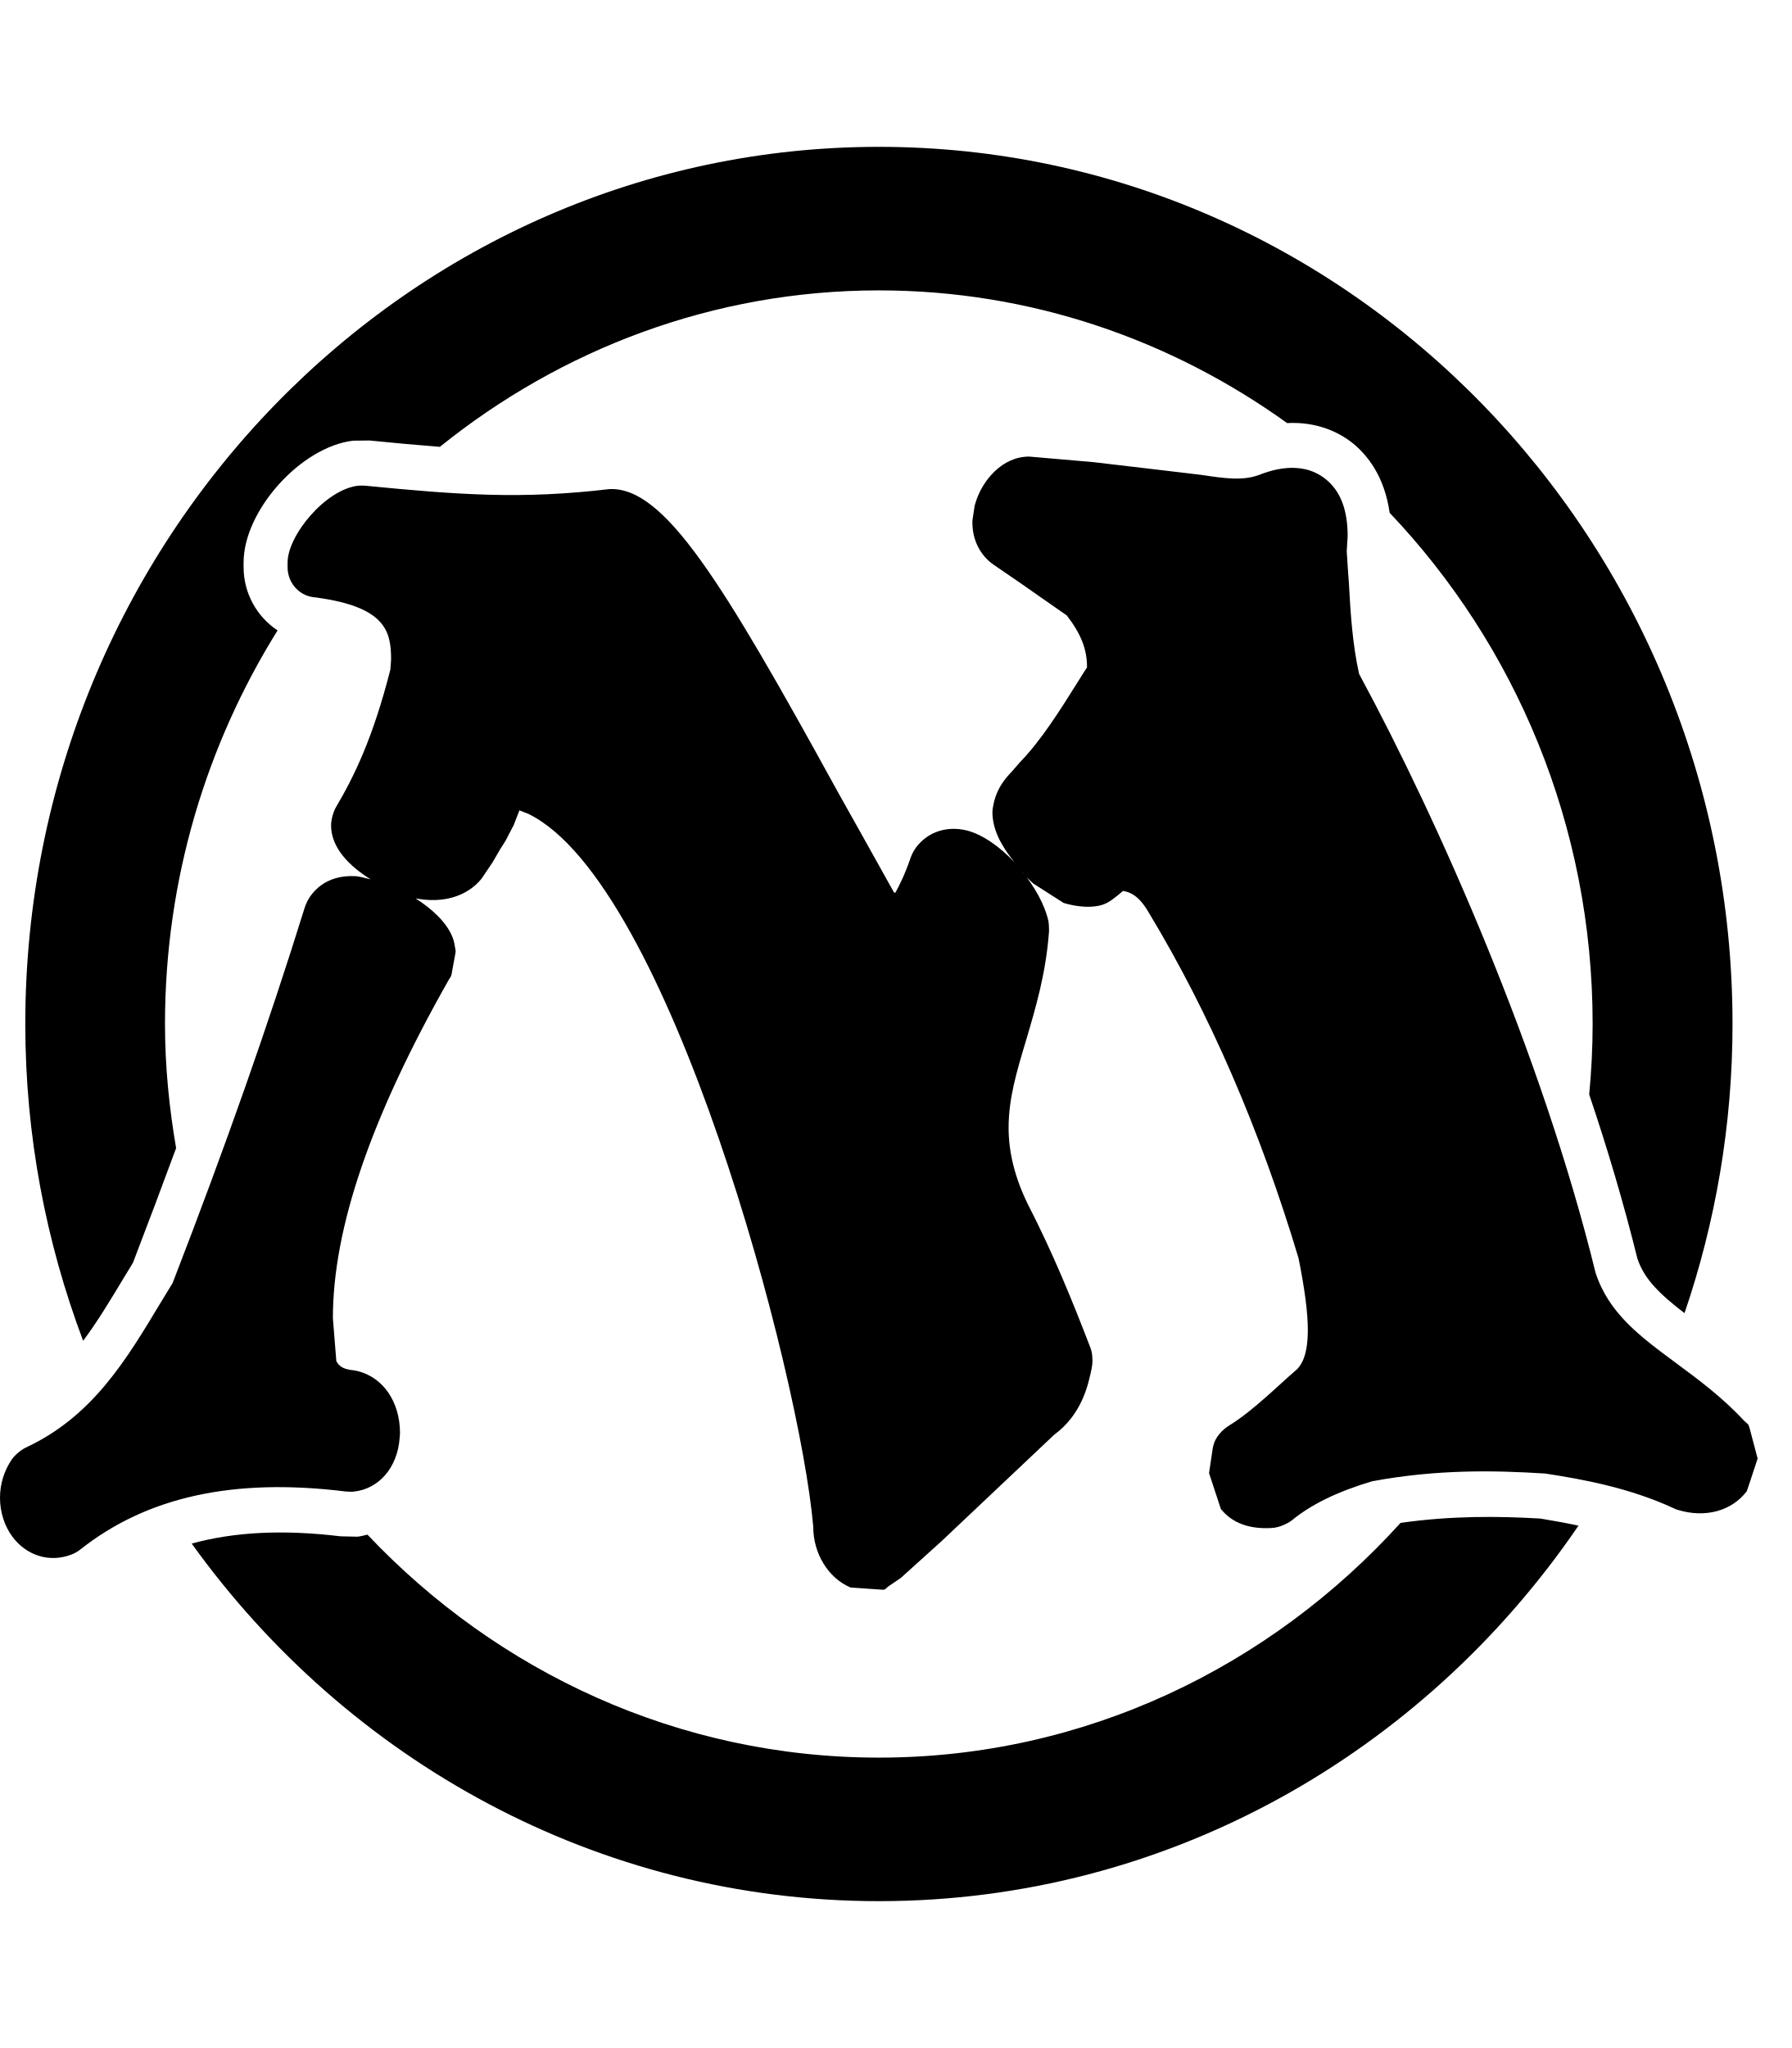
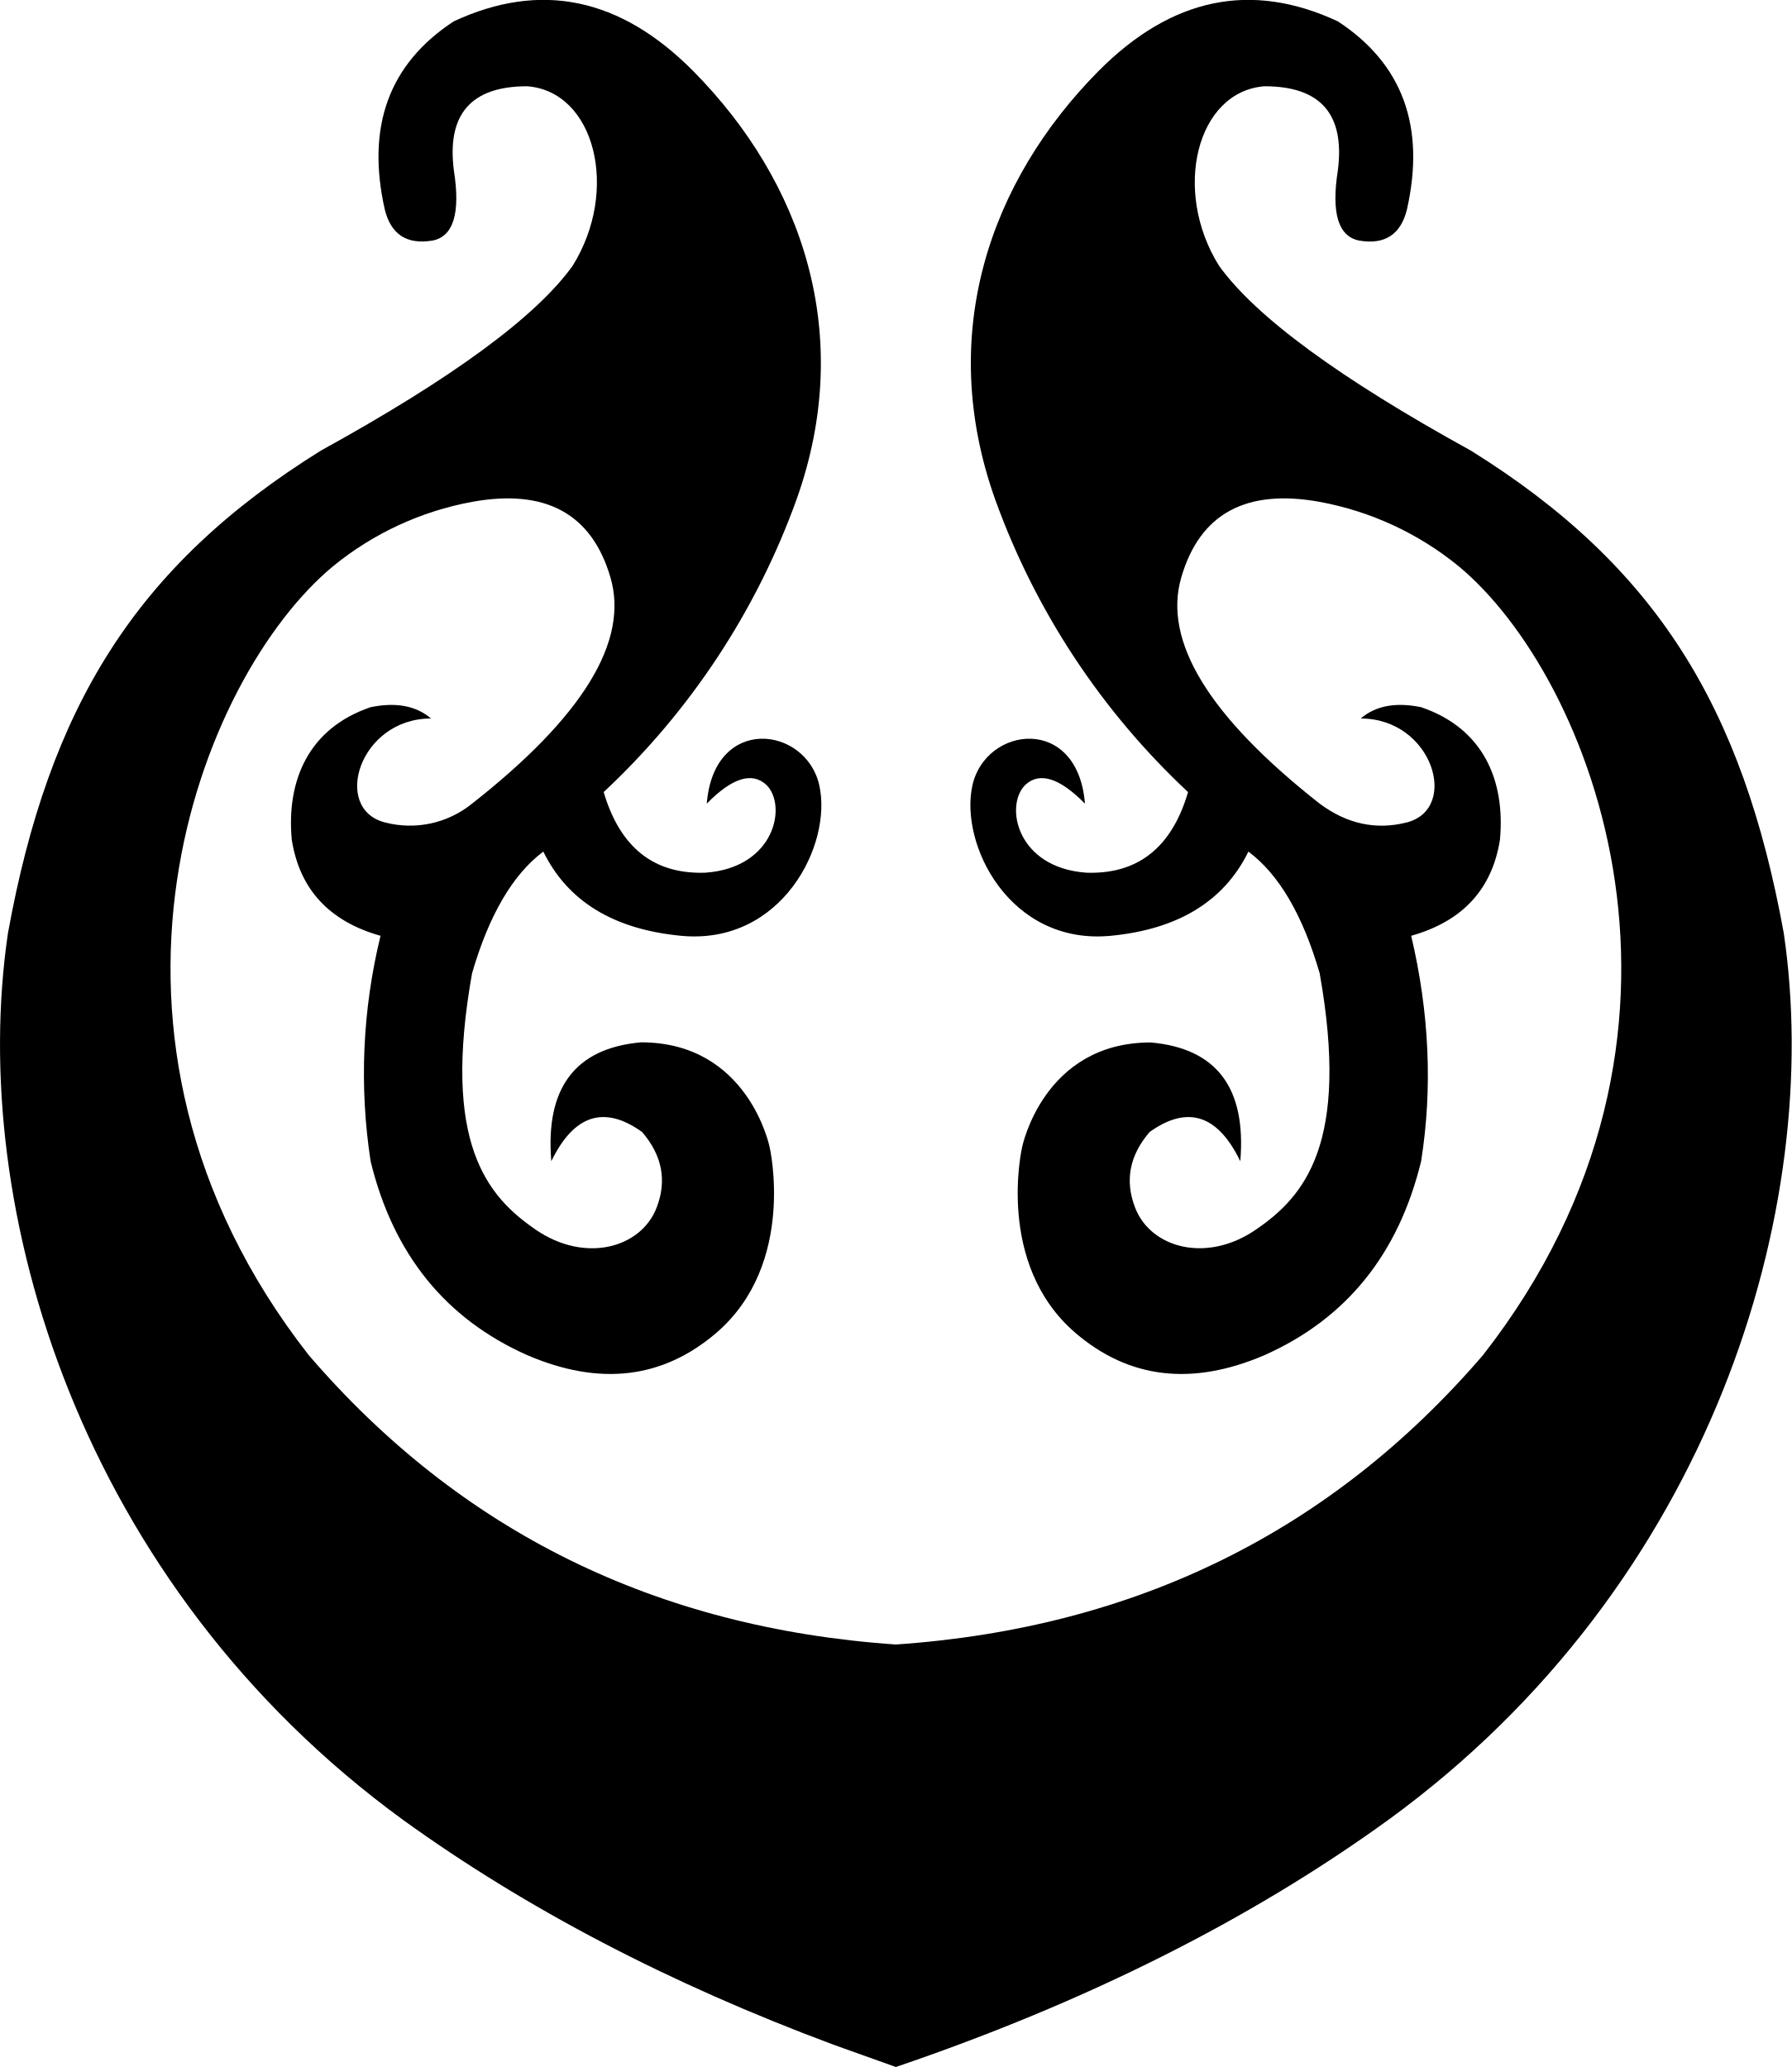
- <svg xmlns="http://www.w3.org/2000/svg" viewBox="0 0 896 1024">
-   <path d="M872.371 710.502c-11.085-11.962-22.915-20.646-34.278-29.068-18.026-13.35-33.488-24.76-40.125-45.049-26.827-109.237-78.594-226.06-118.253-299.411-3.284-14.594-4.284-30.097-5.1-45.145-.092-.382-1.002-14.761-1.096-16.268.094-1.388.466-7.369.466-7.465 0-13.565-3.82-22.895-11.201-28.686-12.459-9.832-28.201-3.852-33.278-1.888-8.103 2.99-17.394 1.603-28.201 0 .442 0-54.306-6.436-54.306-6.436.075 0-32.299-2.799-32.299-2.799-13.554 0-23.473 11.962-26.851 23.158a11.486 11.486 0 0 0-.536 2.249l-.814 5.335c-.186.836-.186 1.674-.186 2.512.092 8.612 3.912 16.172 10.641 20.837l13.367 9.163c-.092-.096 18.026 12.633 23.195 16.174 6.915 8.97 10.107 16.722 10.107 25.598v.382c-1.63 2.441-4.192 6.627-4.192 6.627-9.641 15.336-18.63 29.739-29.459 40.934-.466.575-3.913 4.497-3.913 4.497-3.004 3.183-8.009 8.494-9.477 17.944a10.983 10.983 0 0 0-.258 2.321c0 8.803 4.448 17.01 11.085 25.144-7.451-7.847-16.09-14.02-24.102-15.981-9.827-2.321-19.19.742-25.011 8.325-1 1.314-2.19 3.446-2.724 4.953-3.098 8.972-5.823 14.379-7.825 17.942l-.652-.191c-5.985-10.837-28.365-50.743-28.365-50.743-58.032-105.602-86.419-151.871-113.806-150.938-44.129 5.239-75.59 2.895-122.257-1.674a21.58 21.58 0 0 0-3.541 0c-16.37 1.865-35.302 24.856-35.302 38.422v2.319c0 7.489 5.356 13.925 12.645 14.954l2.282.287c34.022 4.76 36.84 16.819 36.84 30.838 0 0-.186 3.183-.372 5.144-8.825 34.666-18.28 53.639-27.199 68.782-1.374 2.345-2.446 6.34-2.446 9.068 0 11.387 9.361 20.55 19.818 27.01-2.632-.573-5.449-1.505-7.825-1.604-15.276-.741-21.726 8.518-23.823 12.442-.464.836-1.094 2.512-1.374 3.348-18.28 58.783-39.286 118.521-66.043 187.662-1.094 1.865-5.543 9.068-5.543 9.068-17.838 29.713-34.558 57.656-67.859 73.184-2.376 1.126-5.379 3.637-6.917 5.791C2.096 735.263.001 741.89.001 748.9c0 7.107 2.19 14.02 6.195 19.451 7.101 9.521 18.652 13.087 29.387 8.972 1.444-.48 3.354-1.58 4.541-2.536 33.37-26.436 76.78-35.958 132.716-29.044 1.096.096 2.818.172 3.82.096 12.737-1.222 22.1-11.962 23.194-26.747.094-.172.186-2.608.186-2.608 0-15.432-8.359-27.657-20.818-30.839-.746-.191-1.469-.382-2.284-.478-5.728-.551-7.357-2.225-8.733-4.569-.278-3.183-1.722-21.485-1.722-21.485 0-45.049 19.002-100.577 58.126-169.527.906-1.411.906-1.029 1.256-2.632l1.934-10.551c.075-.573.075-.838.075-1.029 0-.287-.075-.287-.258-1.413l-.37-2.152c-.188-1.101-.538-2.321-1.004-3.35-2.91-7.296-10.083-13.923-18.372-19.258 13.645 2.608 25.661-.935 32.927-9.81l5.543-8.23 3.912-6.723 2.562-4.019 3.54-6.818c.374-.48.722-1.413.908-1.963 0 0 2.376-6.171 2.538-6.46 2.282.935 4.471 1.772 4.471 1.772C334.855 441.449 399.99 686.289 406.72 763.3v.191c0 13.087 7.383 25.503 18.654 30.264l14.904 1.029c3.096.287 1.932-.172 4.564-1.961l5.635-3.828 20.284-18.302 56.402-53.279c13.926-10.192 17.092-25.049 18.746-32.992.258-1.126.444-2.799.444-4.306 0-1.483-.186-2.992-.348-4.019l-.186-.551c-.094-.741-.374-1.222-.56-1.867-8.639-22.441-18.374-46.628-31.275-71.677-6.381-13.087-9.571-25.694-9.571-38.135 0-14.57 4.006-27.943 8.663-43.447 4.89-16.555 9.989-33.565 11.551-54.666v-1.125c0-1.318-.094-2.895-.28-4.019-1.91-8.518-7.009-17.393-13.46-25.24 1.352 1.41 1.91 2.895 3.54 4.21.186.191 2.282 2.152 2.282 2.152.186.097 15.184 9.714 15.184 9.714 2.282.742 11.457 3.277 19.188 1.029l.094-.096s0 .096-.094.096c1.91-.573 3.564-1.509 5.193-2.703 1.816-1.316 3.633-2.823 5.356-4.306 3.471.551 7.919 2.249 12.832 10.742 30.483 50.456 55.68 108.592 74.962 172.901 3.098 15.502 4.634 27.01 4.634 35.886 0 12.225-2.91 16.913-5.169 19.425l-5.1 4.499c-10.107 9.235-20.47 18.685-29.203 23.924-3.376 2.057-6.823 5.885-7.731 9.808l-.28 1.125c0-.193-1.91 12.798-1.91 12.798l5.915 17.944c5.729 7.105 14.554 10.286 26.105 9.426 2.912-.263 7.103-1.963 9.455-3.828 9.827-8.038 22.938-14.379 40.218-19.523 32.555-5.98 60.849-5.431 86.419-3.828 18.816 2.895 42.103 7.083 64.483 17.466.56.287 1.188.573 1.91.739 13.647 4.116 26.851.575 34.396-9.33.092 0 5.448-16.364 5.448-16.364l-4.074-15.408c-.746-2.439-.84-1.603-2.562-3.372zM62.136 638.536s3.004-4.857 4.378-7.202a4705.767 4705.767 0 0 0 21.564-57.274c-3.47-20.192-5.565-40.839-5.565-62.06 0-72.419 20.844-139.909 56.31-196.801-10.271-6.746-17-18.517-17-31.602v-2.321c0-25.982 28.643-57.849 54.748-60.935 0 0 8.105-.096 8.197-.096a1622.75 1622.75 0 0 0 35.21 3.181c60.571-48.782 136.721-78.232 219.578-78.232 75.87 0 146.198 24.666 204.136 66.342 14.834-.742 25.569 4.401 32.556 9.834 7.475 5.98 16.114 16.626 18.746 35.048C757.753 322.473 796.503 412.571 796.503 512c0 11.866-.626 23.637-1.722 35.241 9.197 27.177 17.372 54.857 24.102 82.036 3.47 10.382 11.201 17.775 23.567 27.296 15.462-45.312 24.009-93.926 24.009-144.573 0-241.85-191.563-438.577-426.904-438.577C204.235 73.423 12.649 270.15 12.649 512c0 55.887 10.387 109.165 28.925 158.403 7.195-9.619 13.645-20.361 20.562-31.867zm708.262 120.745c6.101 1.029 12.553 2.152 19.026 3.54-77.244 113.377-205.232 187.757-349.868 187.757-140.819 0-265.895-70.456-343.675-178.785 21.308-5.885 45.851-7.081 74.426-3.637-.186 0 8.453.193 8.453.193 1.724-.193 3.376-.645 5.007-1.029 64.947 68.687 155.559 111.488 255.788 111.488 102.977 0 195.683-45.409 260.888-117.373 25.755-3.637 48.857-3.374 69.955-2.154z" />
+ <svg xmlns="http://www.w3.org/2000/svg" viewBox="0 0 13 15">
+   <path d="M6.047 14.838c-1.19-.443-2.23-.987-3.121-1.63C.577 11.497-.237 8.764.058 6.77c.298-1.638.924-2.662 2.27-3.5.952-.524 1.56-.97 1.826-1.34.343-.548.163-1.267-.329-1.304-.407 0-.584.203-.532.61.049.311-.003.481-.156.51-.185.03-.3-.044-.345-.225-.136-.602.03-1.058.5-1.366.63-.293 1.209-.173 1.738.361.793.802 1.175 1.914.75 3.107a5.422 5.422 0 01-1.4 2.125c.119.403.365.598.738.585.506-.036.593-.487.444-.636-.105-.098-.25-.053-.434.135.052-.648.719-.563.816-.135.098.429-.27 1.164-1.003 1.094-.489-.047-.822-.25-.999-.611-.221.165-.394.46-.517.883-.219 1.231.107 1.618.464 1.862.357.244.762.132.875-.161.076-.196.041-.379-.105-.549-.275-.197-.495-.126-.659.212-.044-.532.173-.82.651-.863.78 0 .933.76.933.76s.197.846-.386 1.348c-.39.334-.847.388-1.373.162-.593-.264-.972-.733-1.136-1.407a4.201 4.201 0 01.072-1.636c-.372-.105-.587-.337-.644-.697-.04-.431.123-.81.572-.962.185-.038.331-.01.438.082-.52 0-.72.655-.335.754a.716.716 0 00.633-.136c.805-.632 1.14-1.18 1.004-1.642-.135-.462-.47-.645-1.004-.548a2.23 2.23 0 00-1.007.466c-.971.803-1.997 3.397-.178 5.726 1.1 1.28 2.52 1.98 4.26 2.1 1.74-.12 3.16-.82 4.26-2.1 1.82-2.33.793-4.923-.178-5.726a2.23 2.23 0 00-1.007-.466c-.534-.097-.87.086-1.004.548-.135.462.2 1.01 1.004 1.642.199.148.41.193.633.136.384-.1.185-.754-.335-.754.107-.092.253-.12.438-.082.45.153.612.53.572.962-.057.36-.272.592-.644.697.132.56.156 1.106.072 1.636-.164.674-.543 1.143-1.136 1.407-.526.226-.984.172-1.373-.162-.583-.502-.386-1.347-.386-1.347s.153-.76.933-.76c.478.042.695.33.65.862-.163-.338-.383-.409-.658-.212-.146.17-.181.353-.105.549.113.293.518.405.875.16.357-.243.683-.63.464-1.861-.123-.424-.296-.718-.517-.883-.177.36-.51.564-.999.611-.733.07-1.1-.665-1.003-1.094.097-.428.764-.513.816.135-.185-.188-.33-.233-.434-.135-.15.149-.062.6.444.636.373.013.62-.182.738-.585a5.422 5.422 0 01-1.4-2.125c-.425-1.193-.043-2.305.75-3.107.53-.534 1.108-.654 1.737-.361.47.308.637.764.501 1.366-.045.181-.16.256-.345.225-.153-.029-.205-.199-.156-.51.052-.407-.125-.61-.532-.61-.492.037-.672.756-.33 1.303.266.37.875.817 1.827 1.341 1.346.838 1.972 1.862 2.27 3.5.295 1.994-.52 4.727-2.868 6.436C9.072 13.932 7.88 14.53 6.5 15z" fill="#000" fill-rule="evenodd" style="--darkreader-inline-fill:#e8e6e3;" data-darkreader-inline-fill="" />
</svg>
